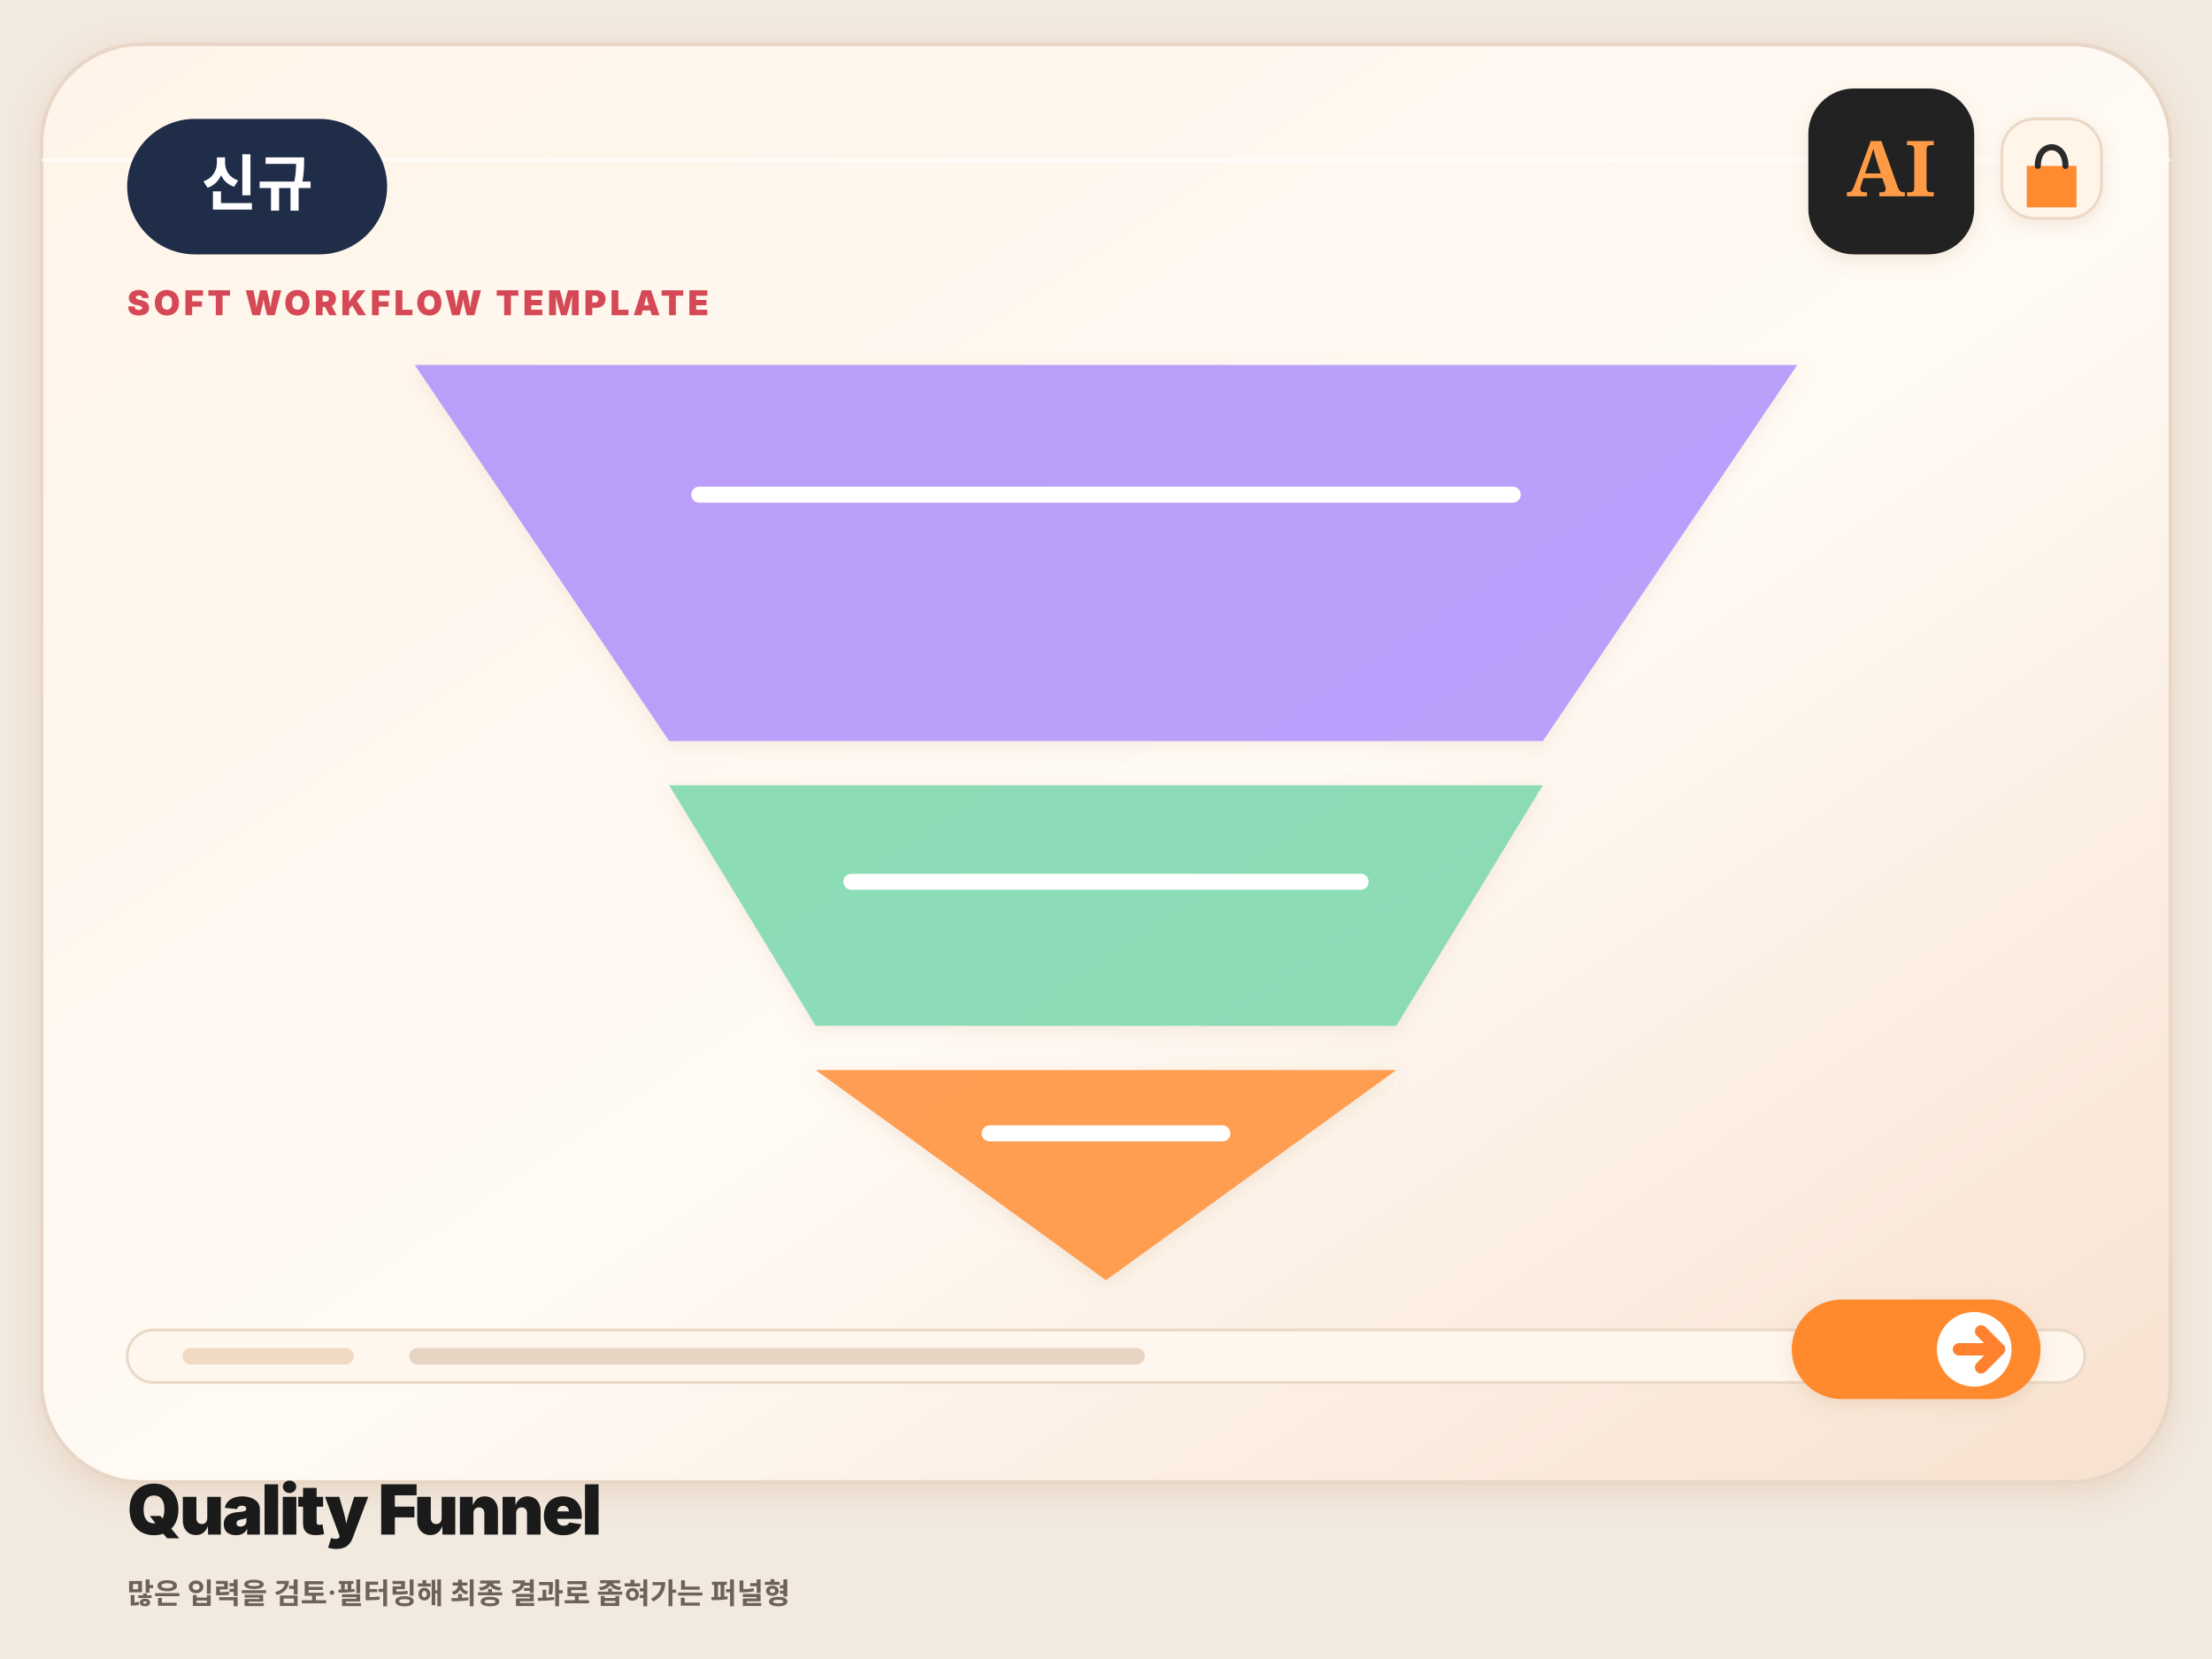
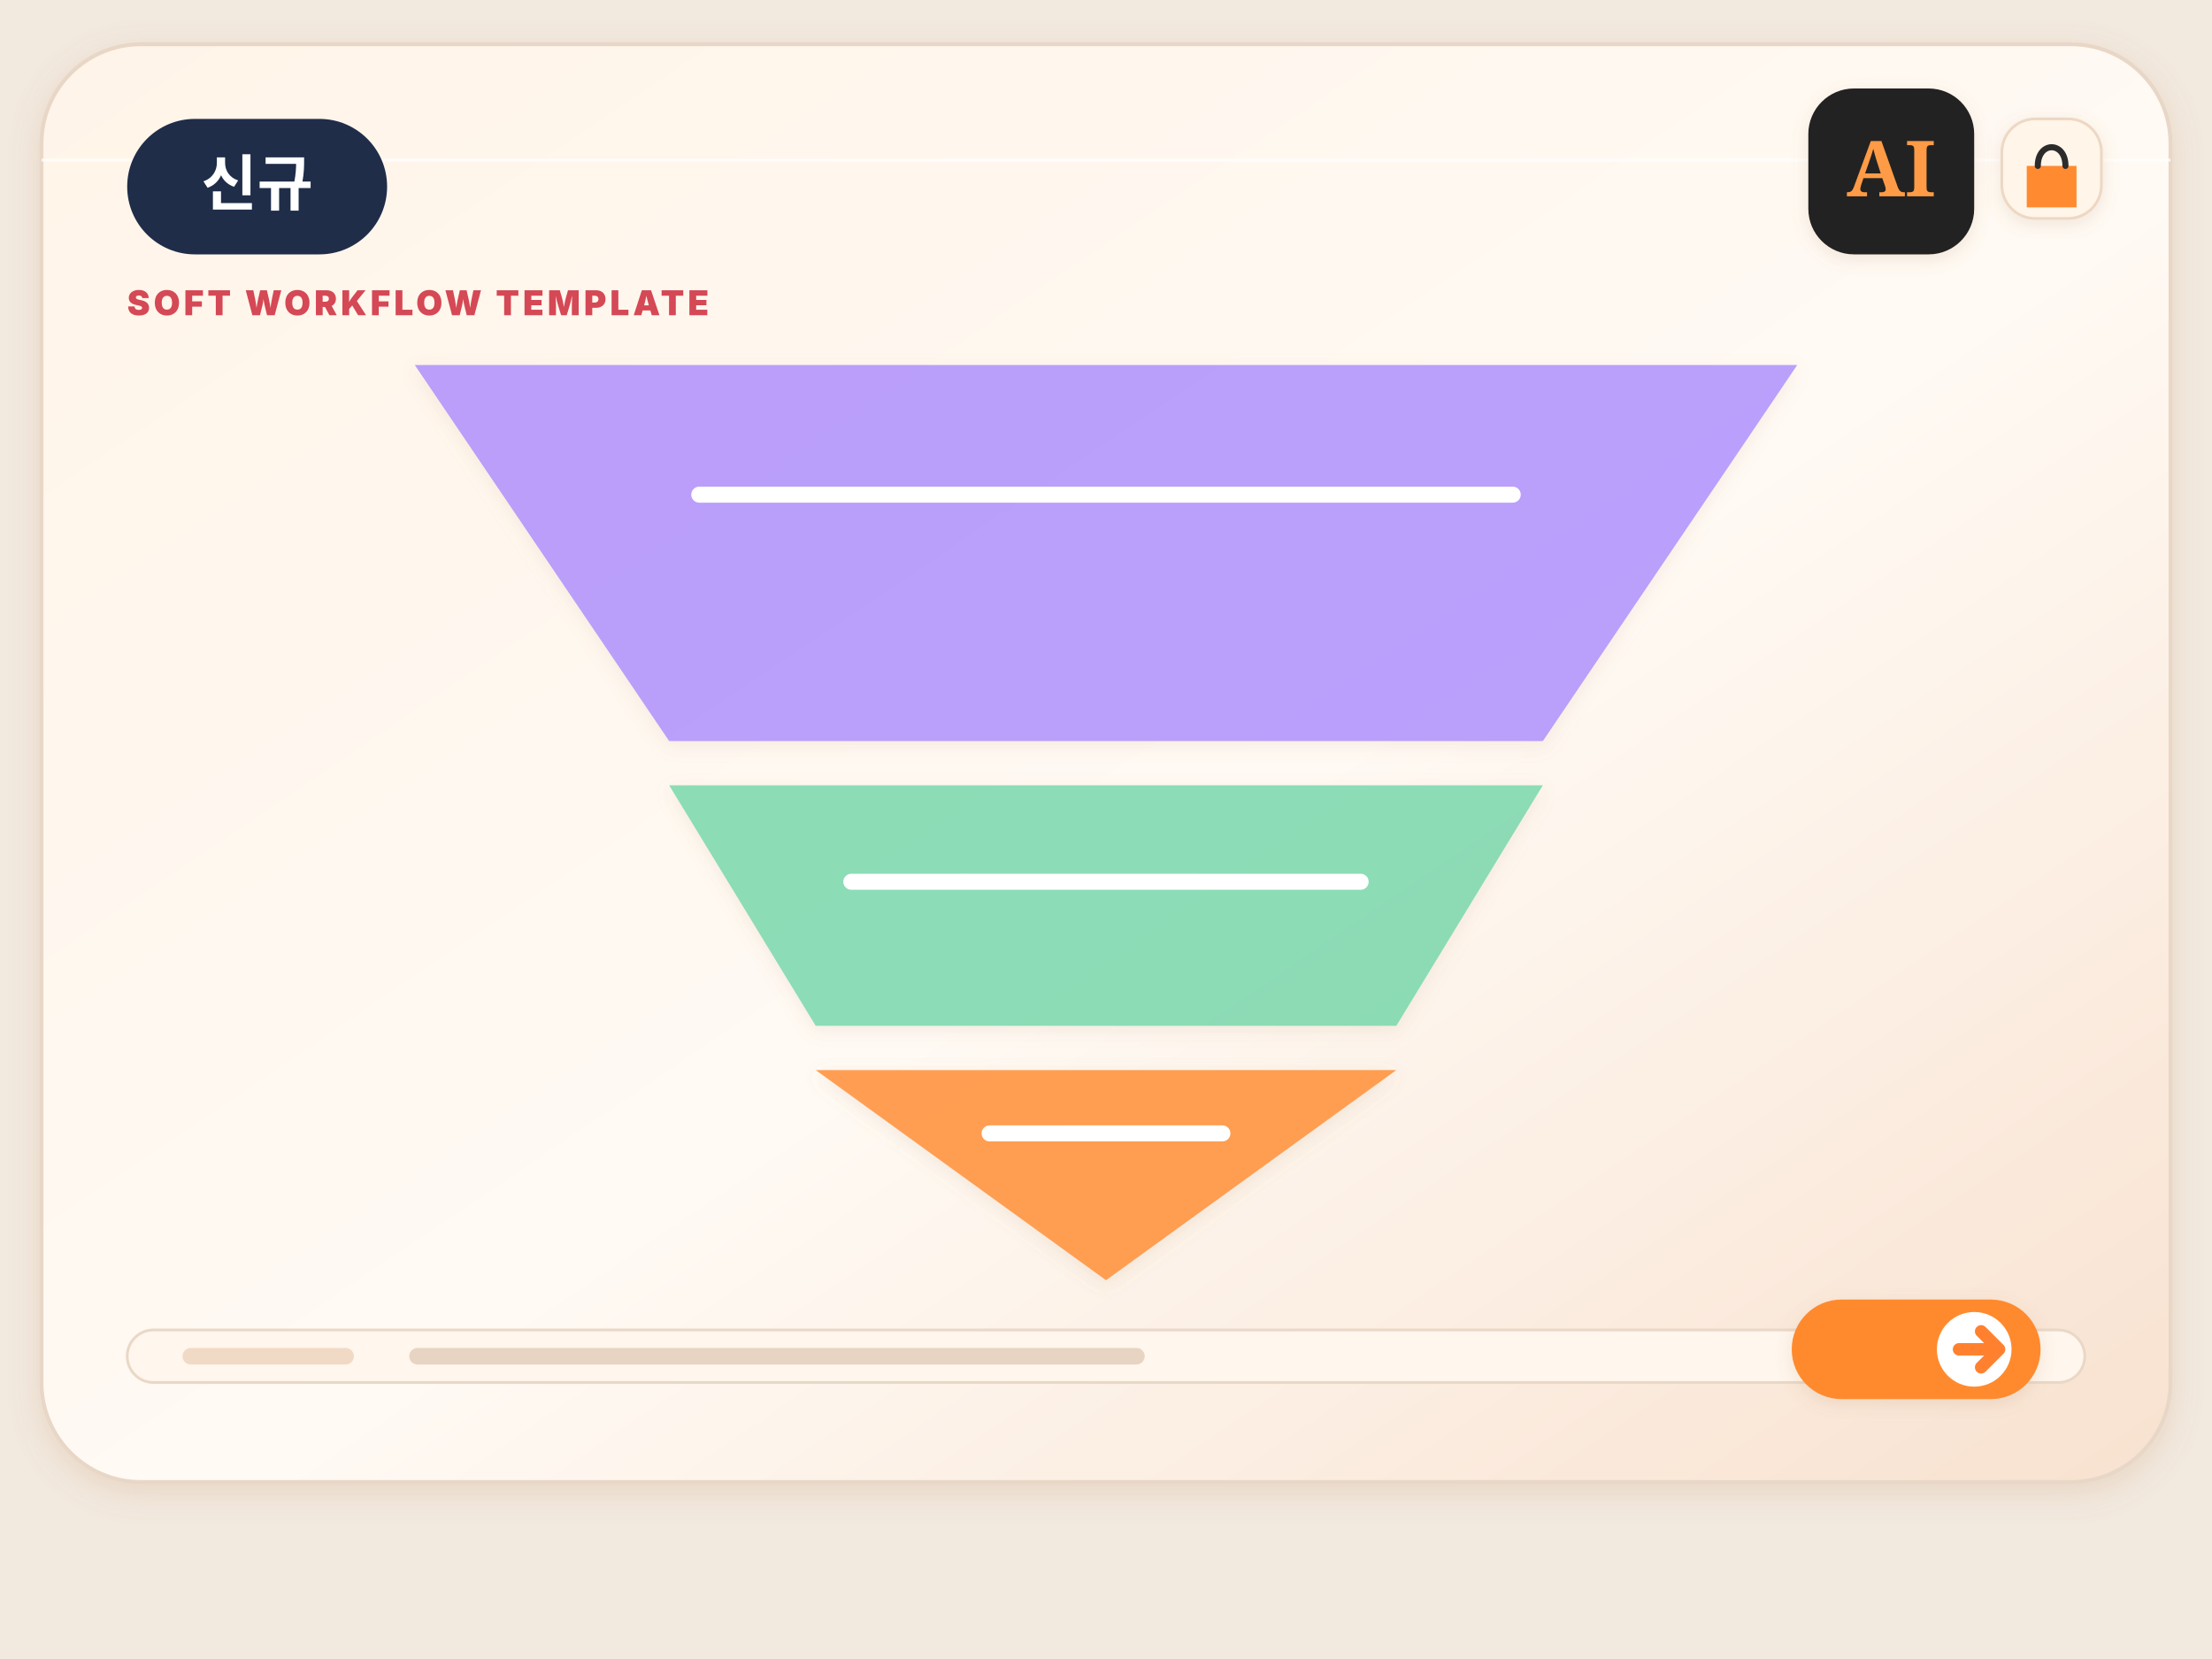
<svg xmlns="http://www.w3.org/2000/svg" width="8000" height="6000" viewBox="0 0 8000 6000" role="img" aria-labelledby="title desc">
  <defs>
    <linearGradient id="bg" x1="0" y1="0" x2="1" y2="1">
      <stop offset="0" stop-color="#fff4e8" />
      <stop offset=".55" stop-color="#fffaf4" />
      <stop offset="1" stop-color="#f8e1cf" />
    </linearGradient>
    <filter id="shadow" x="-20%" y="-20%" width="140%" height="150%">
      <feDropShadow dx="0" dy="32" stdDeviation="54" flood-color="#c79565" flood-opacity=".22" />
    </filter>
    <filter id="soft" x="-20%" y="-20%" width="140%" height="140%">
      <feDropShadow dx="0" dy="18" stdDeviation="30" flood-color="#ac7c53" flood-opacity=".16" />
    </filter>
    <style>.k{font:900 124px -apple-system,BlinkMacSystemFont,'Pretendard','Segoe UI',sans-serif;fill:#d54855;letter-spacing:13px}.t{font:900 250px -apple-system,BlinkMacSystemFont,'Pretendard','Segoe UI',sans-serif;fill:#1a1a1a;letter-spacing:-8px}.s{font:600 105px -apple-system,BlinkMacSystemFont,'Pretendard','Segoe UI',sans-serif;fill:#6e6258}</style>
  </defs>
  <rect width="8000" height="6000" fill="#f2e9df" />
  <rect x="150" y="160" width="7700" height="5200" rx="360" fill="url(#bg)" stroke="#e8d7c7" stroke-width="14" filter="url(#shadow)" />
  <rect x="150" y="574" width="7700" height="10" fill="#fff" opacity=".75" />
  <rect x="460" y="430" width="940" height="490" rx="245" fill="#1f2d49" />
  <text x="930" y="742" text-anchor="middle" font-family="-apple-system,BlinkMacSystemFont,Pretendard,sans-serif" font-size="220" font-weight="900" fill="#fff">신규</text>
  <rect x="6540" y="320" width="600" height="600" rx="165" fill="#242421" filter="url(#soft)" />
  <text x="6840" y="710" text-anchor="middle" font-family="Georgia,serif" font-size="280" font-weight="900" fill="#ff9b46">AI</text>
  <rect x="7240" y="430" width="360" height="360" rx="120" fill="#fff5e9" stroke="#edd8c4" stroke-width="10" filter="url(#soft)" />
  <path d="M7330 600h180v150h-180z" fill="#ff8a2f" />
  <path d="M7370 600c0-90 100-90 100 0" fill="none" stroke="#2b2b2b" stroke-width="22" stroke-linecap="round" />
  <text x="460" y="1140" class="k">SOFT WORKFLOW TEMPLATE</text>
  <g>
    <path d="M1500 1320h5000L5580 2680H2420z" fill="#9a75ff" opacity=".68" filter="url(#soft)" />
    <path d="M2420 2840h3160L5050 3710H2950z" fill="#61d1a0" opacity=".72" filter="url(#soft)" />
    <path d="M2950 3870h2100l-1050 760z" fill="#ff8a2f" opacity=".82" filter="url(#soft)" />
    <rect x="2500.0" y="1760" width="3000" height="58" rx="29" fill="#fff" />
    <rect x="3050.0" y="3160" width="1900" height="58" rx="29" fill="#fff" />
    <rect x="3550.0" y="4070" width="900" height="58" rx="29" fill="#fff" />
  </g>
  <rect x="460" y="4810" width="7080" height="190" rx="95" fill="#fff6ed" stroke="#ead8c7" stroke-width="10" />
  <rect x="660" y="4875" width="620" height="60" rx="30" fill="#f1dac5" />
  <rect x="1480" y="4875" width="2660" height="60" rx="30" fill="#e8d4c2" />
  <rect x="6480" y="4700" width="900" height="360" rx="180" fill="#ff8a2f" filter="url(#soft)" />
  <circle cx="7140" cy="4880" r="135" fill="#fff" />
  <path d="M7085 4880h145m-65-65 65 65-65 65" stroke="#ff812f" stroke-width="45" fill="none" stroke-linecap="round" stroke-linejoin="round" />
-   <text x="460" y="5550" class="t">Quality Funnel</text>
-   <text x="460" y="5800" class="s">많은 입력을 검토·필터링해 최종 결과로 좁혀가는 퍼널형</text>
</svg>
